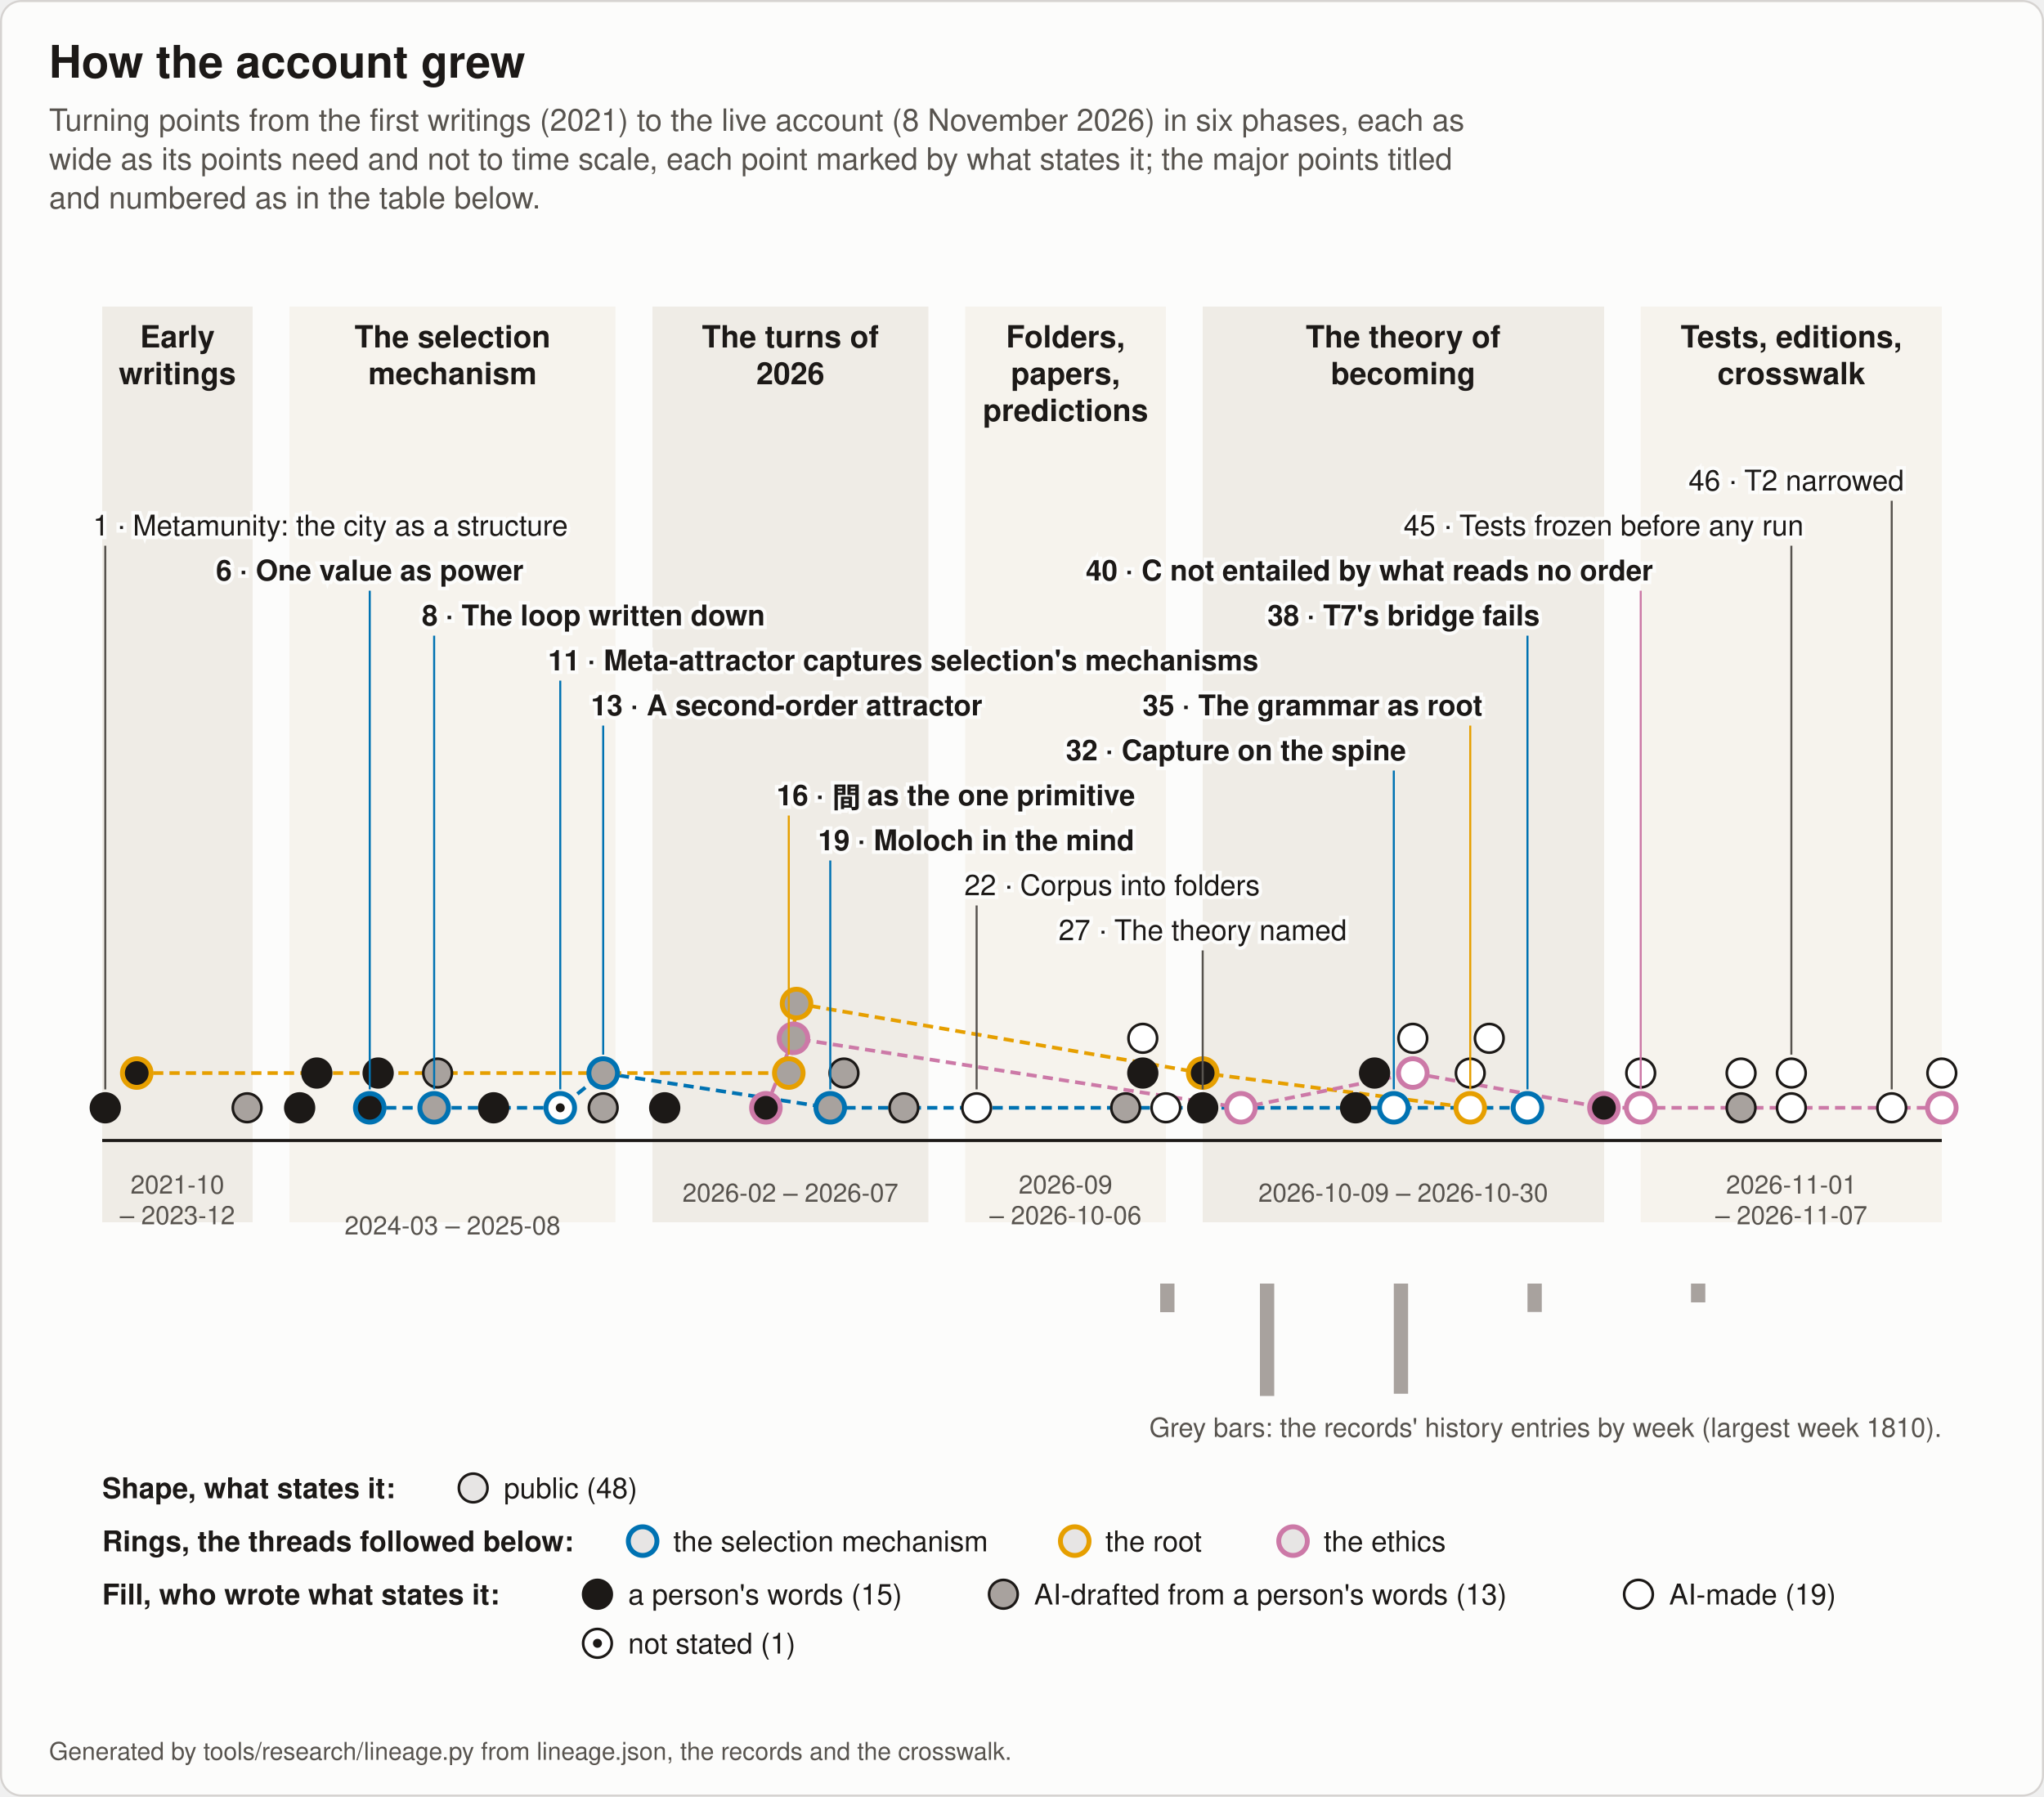
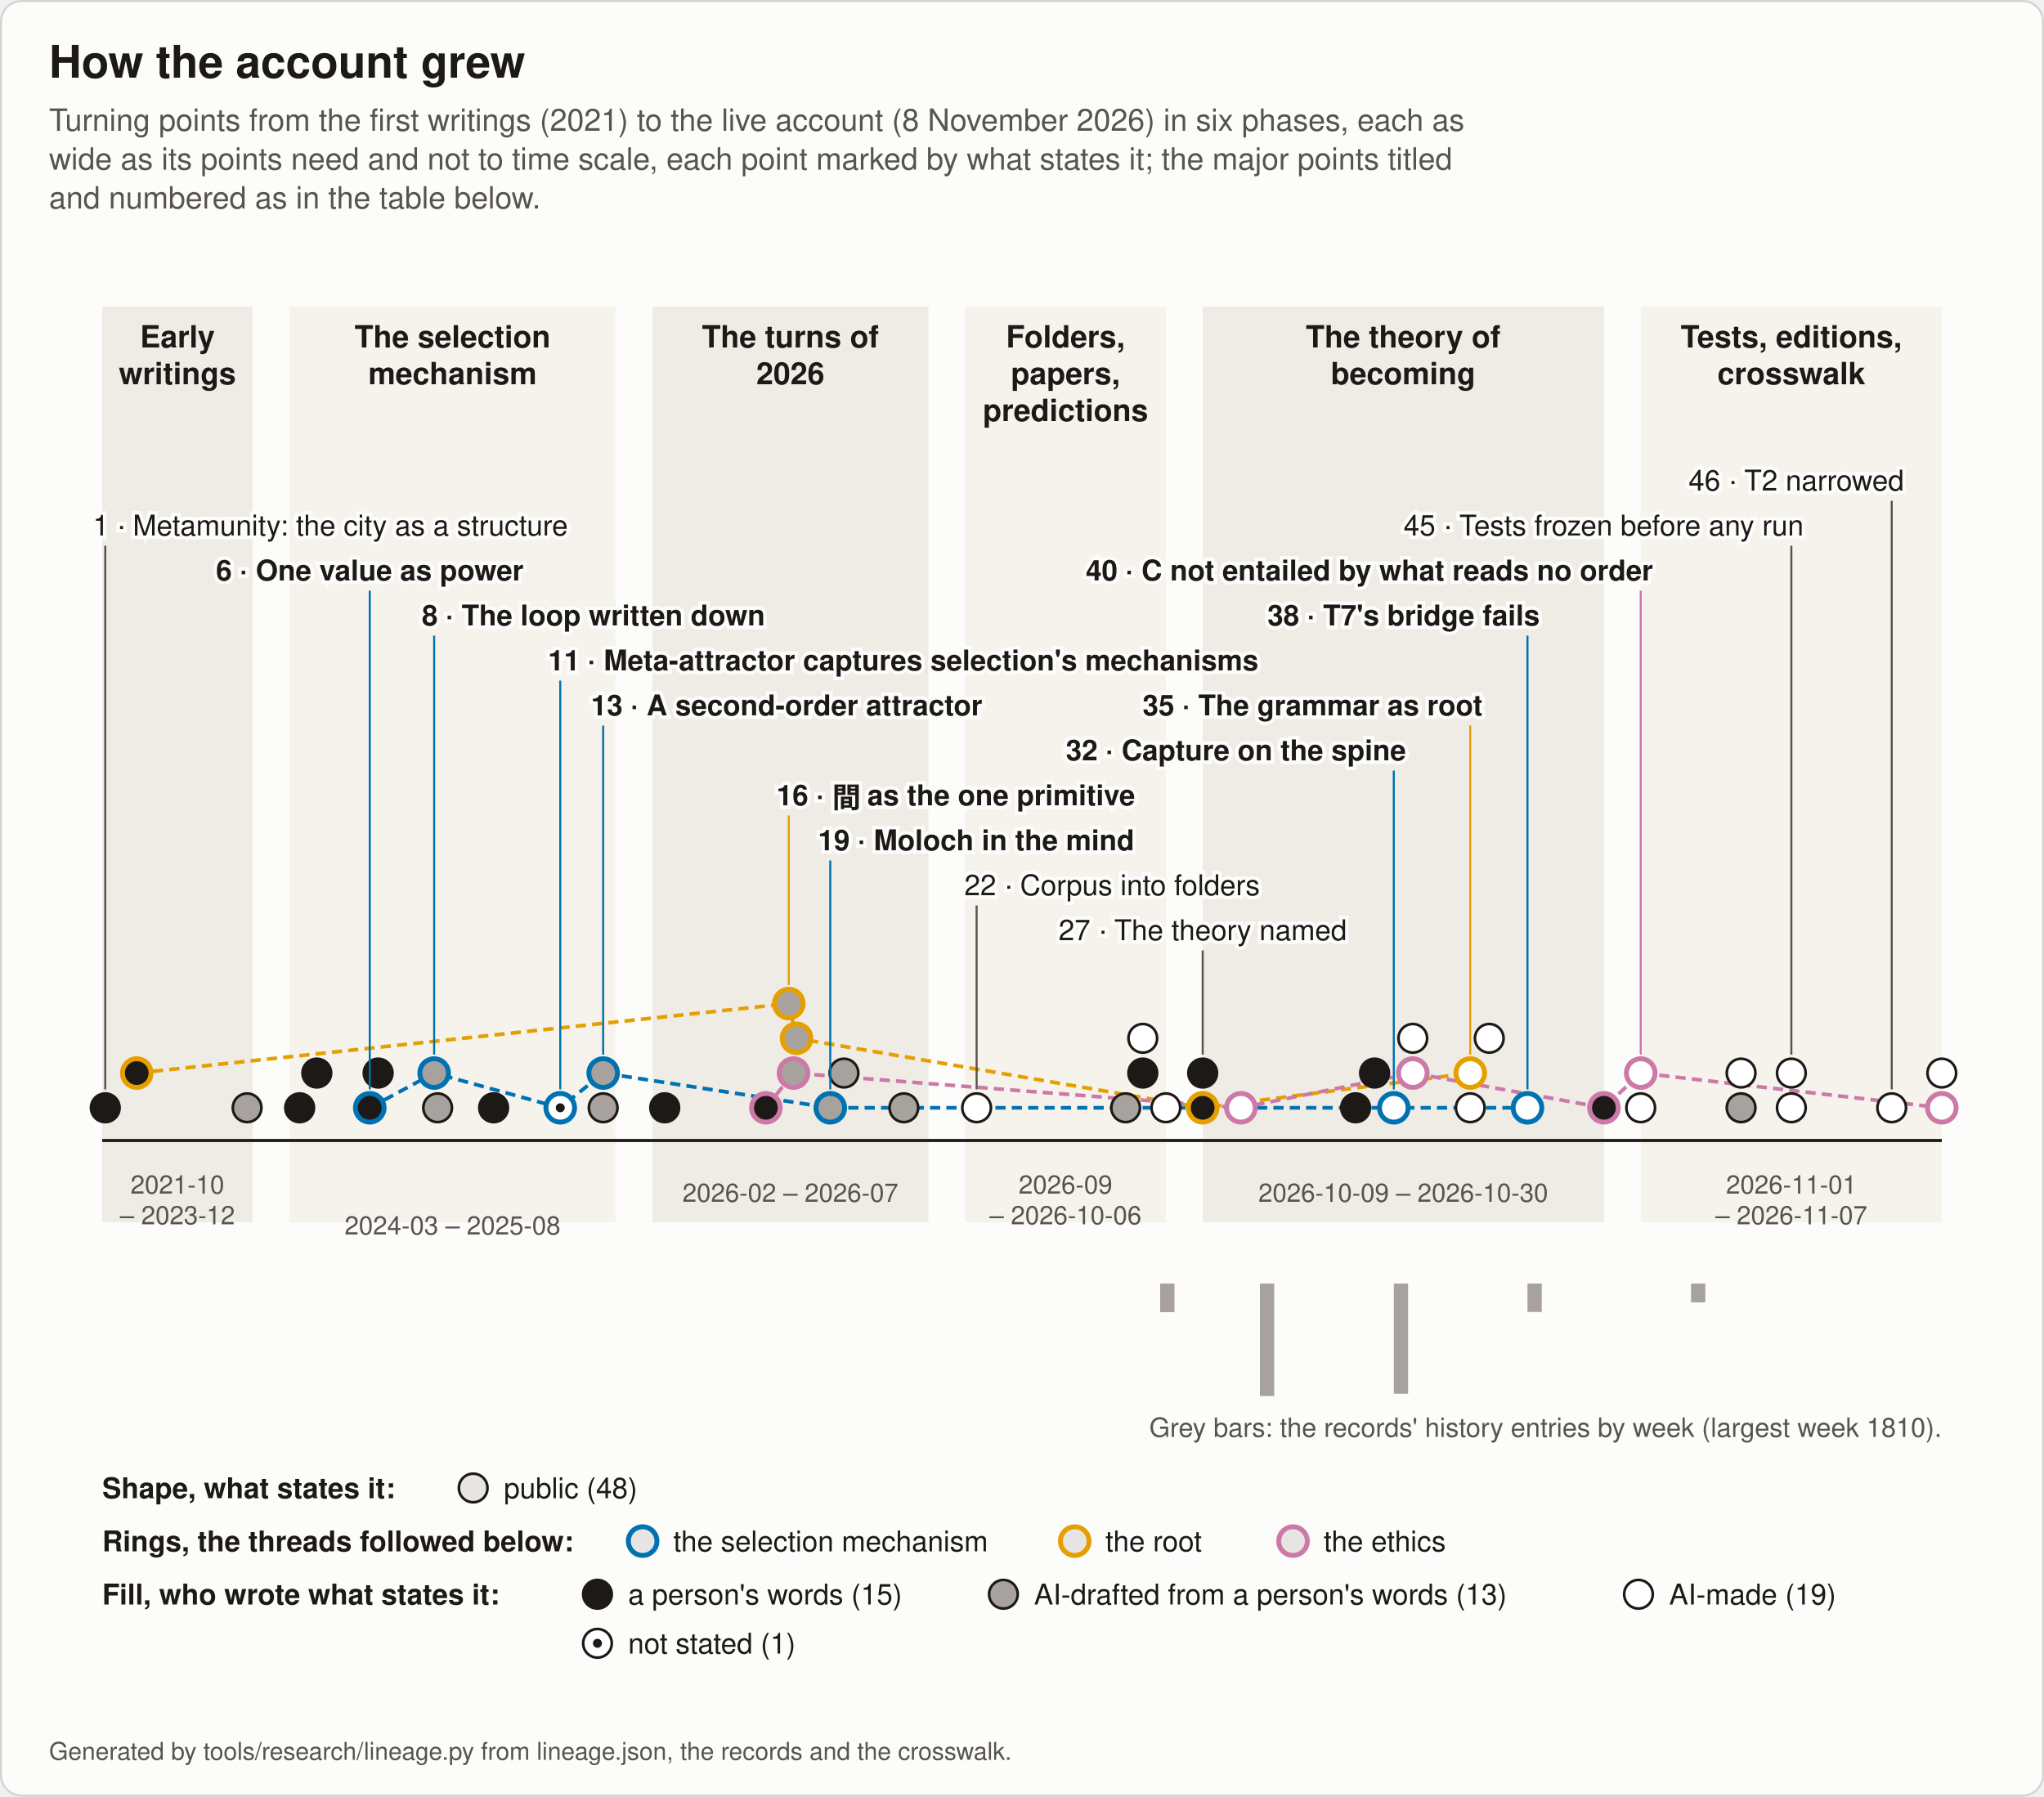
<svg xmlns="http://www.w3.org/2000/svg" viewBox="0 0 1000 879" width="1000" height="879" role="img" aria-labelledby="lineage-title" font-family="Helvetica, Arial, sans-serif">
  <rect x="0.5" y="0.5" width="999" height="878" rx="10" fill="#fcfcfb" stroke="#d6d3d1" />
  <text x="24.0" y="38.0" font-size="22" font-weight="bold" text-anchor="start" fill="#1c1917">How the account grew</text>
  <text x="24.0" y="64.0" font-size="15" text-anchor="start" fill="#57534e">Turning points from the first writings (2021) to the live account (8 November 2026) in six phases, each as</text>
  <text x="24.0" y="83.0" font-size="15" text-anchor="start" fill="#57534e">wide as its points need and not to time scale, each point marked by what states it; the major points titled</text>
  <text x="24.0" y="102.0" font-size="15" text-anchor="start" fill="#57534e">and numbered as in the table below.</text>
  <rect x="50.0" y="150" width="73.6" height="448" fill="#efece6" />
  <text x="86.8" y="170.0" font-size="15" font-weight="bold" text-anchor="middle" fill="#1c1917">Early</text>
  <text x="86.8" y="188.0" font-size="15" font-weight="bold" text-anchor="middle" fill="#1c1917">writings</text>
  <text x="86.8" y="584.0" font-size="12.5" text-anchor="middle" fill="#57534e">2021-10</text>
  <text x="86.8" y="599.0" font-size="12.5" text-anchor="middle" fill="#57534e">– 2023-12</text>
  <rect x="141.6" y="150" width="159.5" height="448" fill="#f6f3ed" />
  <text x="221.4" y="170.0" font-size="15" font-weight="bold" text-anchor="middle" fill="#1c1917">The selection</text>
  <text x="221.4" y="188.0" font-size="15" font-weight="bold" text-anchor="middle" fill="#1c1917">mechanism</text>
  <text x="221.4" y="604.0" font-size="12.5" text-anchor="middle" fill="#57534e">2024-03 – 2025-08</text>
  <rect x="319.2" y="150" width="135.0" height="448" fill="#efece6" />
  <text x="386.7" y="170.0" font-size="15" font-weight="bold" text-anchor="middle" fill="#1c1917">The turns of</text>
  <text x="386.7" y="188.0" font-size="15" font-weight="bold" text-anchor="middle" fill="#1c1917">2026</text>
  <text x="386.7" y="588.0" font-size="12.5" text-anchor="middle" fill="#57534e">2026-02 – 2026-07</text>
  <rect x="472.2" y="150" width="98.2" height="448" fill="#f6f3ed" />
  <text x="521.3" y="170.0" font-size="15" font-weight="bold" text-anchor="middle" fill="#1c1917">Folders,</text>
  <text x="521.3" y="188.0" font-size="15" font-weight="bold" text-anchor="middle" fill="#1c1917">papers,</text>
  <text x="521.3" y="206.0" font-size="15" font-weight="bold" text-anchor="middle" fill="#1c1917">predictions</text>
  <text x="521.3" y="584.0" font-size="12.5" text-anchor="middle" fill="#57534e">2026-09</text>
  <text x="521.3" y="599.0" font-size="12.5" text-anchor="middle" fill="#57534e">– 2026-10-06</text>
  <rect x="588.4" y="150" width="196.4" height="448" fill="#efece6" />
  <text x="686.5" y="170.0" font-size="15" font-weight="bold" text-anchor="middle" fill="#1c1917">The theory of</text>
  <text x="686.5" y="188.0" font-size="15" font-weight="bold" text-anchor="middle" fill="#1c1917">becoming</text>
  <text x="686.5" y="588.0" font-size="12.5" text-anchor="middle" fill="#57534e">2026-10-09 – 2026-10-30</text>
  <rect x="802.7" y="150" width="147.3" height="448" fill="#f6f3ed" />
  <text x="876.4" y="170.0" font-size="15" font-weight="bold" text-anchor="middle" fill="#1c1917">Tests, editions,</text>
  <text x="876.4" y="188.0" font-size="15" font-weight="bold" text-anchor="middle" fill="#1c1917">crosswalk</text>
  <text x="876.4" y="584.0" font-size="12.5" text-anchor="middle" fill="#57534e">2026-11-01</text>
  <text x="876.4" y="599.0" font-size="12.5" text-anchor="middle" fill="#57534e">– 2026-11-07</text>
  <line x1="50" y1="558" x2="950" y2="558" stroke="#1c1917" stroke-width="1.5" />
  <rect x="567.6" y="628.0" width="7" height="14.0" fill="#a8a29e" />
  <rect x="616.4" y="628.0" width="7" height="55.0" fill="#a8a29e" />
  <rect x="681.9" y="628.0" width="7" height="53.9" fill="#a8a29e" />
  <rect x="747.3" y="628.0" width="7" height="13.9" fill="#a8a29e" />
  <rect x="827.3" y="628.0" width="7" height="9.2" fill="#a8a29e" />
  <text x="950.0" y="703.0" font-size="13" text-anchor="end" fill="#57534e">Grey bars: the records' history entries by week (largest week 1810).</text>
-   <path d="M180.9,542.0 L212.4,542.0 L274.1,542.0 L295.1,525.0 L406.2,542.0 L681.9,542.0 L747.3,542.0" fill="none" stroke="#0072B2" stroke-width="1.8" stroke-dasharray="5 3" />
-   <path d="M66.9,525.0 L385.9,525.0 L389.7,491.0 L588.4,525.0 L719.3,542.0" fill="none" stroke="#E69F00" stroke-width="1.8" stroke-dasharray="5 3" />
-   <path d="M374.7,542.0 L388.2,508.0 L607.1,542.0 L691.2,525.0 L784.7,542.0 L802.7,542.0 L950.0,542.0" fill="none" stroke="#CC79A7" stroke-width="1.8" stroke-dasharray="5 3" />
+   <path d="M180.9,542.0 L212.4,525.0 L274.1,542.0 L295.1,525.0 L406.2,542.0 L681.9,542.0 L747.3,542.0" fill="none" stroke="#0072B2" stroke-width="1.8" stroke-dasharray="5 3" />
+   <path d="M66.9,525.0 L385.9,491.0 L389.7,508.0 L588.4,542.0 L719.3,525.0" fill="none" stroke="#E69F00" stroke-width="1.8" stroke-dasharray="5 3" />
+   <path d="M374.7,542.0 L388.2,525.0 L607.1,542.0 L691.2,525.0 L784.7,542.0 L802.7,525.0 L950.0,542.0" fill="none" stroke="#CC79A7" stroke-width="1.8" stroke-dasharray="5 3" />
  <circle cx="51.5" cy="542.0" r="7" fill="#1c1917" stroke="#1c1917" stroke-width="1.3" />
  <circle cx="66.9" cy="525.0" r="7" fill="#1c1917" stroke="#E69F00" stroke-width="2.4" />
  <circle cx="120.9" cy="542.0" r="7" fill="#a8a29e" stroke="#1c1917" stroke-width="1.3" />
  <circle cx="146.6" cy="542.0" r="7" fill="#1c1917" stroke="#1c1917" stroke-width="1.3" />
  <circle cx="155.0" cy="525.0" r="7" fill="#1c1917" stroke="#1c1917" stroke-width="1.3" />
  <circle cx="180.9" cy="542.0" r="7" fill="#1c1917" stroke="#0072B2" stroke-width="2.4" />
  <circle cx="185.0" cy="525.0" r="7" fill="#1c1917" stroke="#1c1917" stroke-width="1.3" />
-   <circle cx="212.4" cy="542.0" r="7" fill="#a8a29e" stroke="#0072B2" stroke-width="2.4" />
-   <circle cx="214.1" cy="525.0" r="7" fill="#a8a29e" stroke="#1c1917" stroke-width="1.3" />
+   <circle cx="212.4" cy="525.0" r="7" fill="#a8a29e" stroke="#0072B2" stroke-width="2.4" />
+   <circle cx="214.1" cy="542.0" r="7" fill="#a8a29e" stroke="#1c1917" stroke-width="1.3" />
  <circle cx="241.5" cy="542.0" r="7" fill="#1c1917" stroke="#1c1917" stroke-width="1.3" />
  <circle cx="274.1" cy="542.0" r="7" fill="#ffffff" stroke="#0072B2" stroke-width="2.4" />
  <circle cx="274.1" cy="542.0" r="2.2" fill="#1c1917" />
  <circle cx="295.1" cy="542.0" r="7" fill="#a8a29e" stroke="#1c1917" stroke-width="1.3" />
  <circle cx="295.1" cy="525.0" r="7" fill="#a8a29e" stroke="#0072B2" stroke-width="2.4" />
  <circle cx="325.2" cy="542.0" r="7" fill="#1c1917" stroke="#1c1917" stroke-width="1.3" />
  <circle cx="374.7" cy="542.0" r="7" fill="#1c1917" stroke="#CC79A7" stroke-width="2.4" />
-   <circle cx="385.9" cy="525.0" r="7" fill="#a8a29e" stroke="#E69F00" stroke-width="2.4" />
-   <circle cx="388.2" cy="508.0" r="7" fill="#a8a29e" stroke="#CC79A7" stroke-width="2.4" />
-   <circle cx="389.7" cy="491.0" r="7" fill="#a8a29e" stroke="#E69F00" stroke-width="2.4" />
+   <circle cx="385.9" cy="491.0" r="7" fill="#a8a29e" stroke="#E69F00" stroke-width="2.4" />
+   <circle cx="388.2" cy="525.0" r="7" fill="#a8a29e" stroke="#CC79A7" stroke-width="2.4" />
+   <circle cx="389.7" cy="508.0" r="7" fill="#a8a29e" stroke="#E69F00" stroke-width="2.4" />
  <circle cx="406.2" cy="542.0" r="7" fill="#a8a29e" stroke="#0072B2" stroke-width="2.4" />
  <circle cx="412.9" cy="525.0" r="7" fill="#a8a29e" stroke="#1c1917" stroke-width="1.3" />
  <circle cx="442.2" cy="542.0" r="7" fill="#a8a29e" stroke="#1c1917" stroke-width="1.3" />
  <circle cx="477.8" cy="542.0" r="7" fill="#ffffff" stroke="#1c1917" stroke-width="1.3" />
  <circle cx="550.7" cy="542.0" r="7" fill="#a8a29e" stroke="#1c1917" stroke-width="1.3" />
  <circle cx="559.1" cy="525.0" r="7" fill="#1c1917" stroke="#1c1917" stroke-width="1.3" />
  <circle cx="559.1" cy="508.0" r="7" fill="#ffffff" stroke="#1c1917" stroke-width="1.3" />
  <circle cx="570.4" cy="542.0" r="7" fill="#ffffff" stroke="#1c1917" stroke-width="1.3" />
-   <circle cx="588.4" cy="542.0" r="7" fill="#1c1917" stroke="#1c1917" stroke-width="1.3" />
-   <circle cx="588.4" cy="525.0" r="7" fill="#1c1917" stroke="#E69F00" stroke-width="2.4" />
+   <circle cx="588.4" cy="525.0" r="7" fill="#1c1917" stroke="#1c1917" stroke-width="1.3" />
+   <circle cx="588.4" cy="542.0" r="7" fill="#1c1917" stroke="#E69F00" stroke-width="2.4" />
  <circle cx="607.1" cy="542.0" r="7" fill="#ffffff" stroke="#CC79A7" stroke-width="2.4" />
  <circle cx="663.2" cy="542.0" r="7" fill="#1c1917" stroke="#1c1917" stroke-width="1.3" />
  <circle cx="672.5" cy="525.0" r="7" fill="#1c1917" stroke="#1c1917" stroke-width="1.3" />
  <circle cx="681.9" cy="542.0" r="7" fill="#ffffff" stroke="#0072B2" stroke-width="2.4" />
  <circle cx="691.2" cy="525.0" r="7" fill="#ffffff" stroke="#CC79A7" stroke-width="2.4" />
  <circle cx="691.2" cy="508.0" r="7" fill="#ffffff" stroke="#1c1917" stroke-width="1.3" />
-   <circle cx="719.3" cy="542.0" r="7" fill="#ffffff" stroke="#E69F00" stroke-width="2.4" />
-   <circle cx="719.3" cy="525.0" r="7" fill="#ffffff" stroke="#1c1917" stroke-width="1.3" />
+   <circle cx="719.3" cy="525.0" r="7" fill="#ffffff" stroke="#E69F00" stroke-width="2.4" />
+   <circle cx="719.3" cy="542.0" r="7" fill="#ffffff" stroke="#1c1917" stroke-width="1.3" />
  <circle cx="728.6" cy="508.0" r="7" fill="#ffffff" stroke="#1c1917" stroke-width="1.3" />
  <circle cx="747.3" cy="542.0" r="7" fill="#ffffff" stroke="#0072B2" stroke-width="2.4" />
  <circle cx="784.7" cy="542.0" r="7" fill="#1c1917" stroke="#CC79A7" stroke-width="2.4" />
-   <circle cx="802.7" cy="542.0" r="7" fill="#ffffff" stroke="#CC79A7" stroke-width="2.4" />
-   <circle cx="802.7" cy="525.0" r="7" fill="#ffffff" stroke="#1c1917" stroke-width="1.3" />
+   <circle cx="802.7" cy="525.0" r="7" fill="#ffffff" stroke="#CC79A7" stroke-width="2.4" />
+   <circle cx="802.7" cy="542.0" r="7" fill="#ffffff" stroke="#1c1917" stroke-width="1.3" />
  <circle cx="851.8" cy="542.0" r="7" fill="#a8a29e" stroke="#1c1917" stroke-width="1.3" />
  <circle cx="851.8" cy="525.0" r="7" fill="#ffffff" stroke="#1c1917" stroke-width="1.3" />
  <circle cx="876.4" cy="542.0" r="7" fill="#ffffff" stroke="#1c1917" stroke-width="1.3" />
  <circle cx="876.4" cy="525.0" r="7" fill="#ffffff" stroke="#1c1917" stroke-width="1.3" />
  <circle cx="925.5" cy="542.0" r="7" fill="#ffffff" stroke="#1c1917" stroke-width="1.3" />
  <circle cx="950.0" cy="542.0" r="7" fill="#ffffff" stroke="#CC79A7" stroke-width="2.4" />
  <circle cx="950.0" cy="525.0" r="7" fill="#ffffff" stroke="#1c1917" stroke-width="1.3" />
  <line x1="51.5" y1="533.0" x2="51.5" y2="267.0" stroke="#57534e" stroke-width="1" />
  <text x="45.5" y="262.0" font-size="14" text-anchor="start" fill="#1c1917" stroke="#fcfcfb" stroke-width="3.5" paint-order="stroke">1 · Metamunity: the city as a structure</text>
  <line x1="180.9" y1="533.0" x2="180.9" y2="289.0" stroke="#0072B2" stroke-width="1" />
  <text x="180.9" y="284.0" font-size="14" font-weight="bold" text-anchor="middle" fill="#1c1917" stroke="#fcfcfb" stroke-width="3.5" paint-order="stroke">6 · One value as power</text>
-   <line x1="212.4" y1="533.0" x2="212.4" y2="311.0" stroke="#0072B2" stroke-width="1" />
+   <line x1="212.4" y1="516.0" x2="212.4" y2="311.0" stroke="#0072B2" stroke-width="1" />
  <text x="206.4" y="306.0" font-size="14" font-weight="bold" text-anchor="start" fill="#1c1917" stroke="#fcfcfb" stroke-width="3.5" paint-order="stroke">8 · The loop written down</text>
  <line x1="274.1" y1="533.0" x2="274.1" y2="333.0" stroke="#0072B2" stroke-width="1" />
  <text x="268.1" y="328.0" font-size="14" font-weight="bold" text-anchor="start" fill="#1c1917" stroke="#fcfcfb" stroke-width="3.5" paint-order="stroke">11 · Meta-attractor captures selection's mechanisms</text>
  <line x1="295.1" y1="516.0" x2="295.1" y2="355.0" stroke="#0072B2" stroke-width="1" />
  <text x="289.1" y="350.0" font-size="14" font-weight="bold" text-anchor="start" fill="#1c1917" stroke="#fcfcfb" stroke-width="3.5" paint-order="stroke">13 · A second-order attractor</text>
-   <line x1="385.9" y1="516.0" x2="385.9" y2="399.0" stroke="#E69F00" stroke-width="1" />
+   <line x1="385.9" y1="482.0" x2="385.9" y2="399.0" stroke="#E69F00" stroke-width="1" />
  <text x="379.9" y="394.0" font-size="14" font-weight="bold" text-anchor="start" fill="#1c1917" stroke="#fcfcfb" stroke-width="3.5" paint-order="stroke">16 · 間 as the one primitive</text>
  <line x1="406.2" y1="533.0" x2="406.2" y2="421.0" stroke="#0072B2" stroke-width="1" />
  <text x="400.2" y="416.0" font-size="14" font-weight="bold" text-anchor="start" fill="#1c1917" stroke="#fcfcfb" stroke-width="3.5" paint-order="stroke">19 · Moloch in the mind</text>
  <line x1="477.8" y1="533.0" x2="477.8" y2="443.0" stroke="#57534e" stroke-width="1" />
  <text x="471.8" y="438.0" font-size="14" text-anchor="start" fill="#1c1917" stroke="#fcfcfb" stroke-width="3.5" paint-order="stroke">22 · Corpus into folders</text>
-   <line x1="588.4" y1="533.0" x2="588.4" y2="465.0" stroke="#57534e" stroke-width="1" />
+   <line x1="588.4" y1="516.0" x2="588.4" y2="465.0" stroke="#57534e" stroke-width="1" />
  <text x="588.4" y="460.0" font-size="14" text-anchor="middle" fill="#1c1917" stroke="#fcfcfb" stroke-width="3.5" paint-order="stroke">27 · The theory named</text>
  <line x1="681.9" y1="533.0" x2="681.9" y2="377.0" stroke="#0072B2" stroke-width="1" />
  <text x="687.9" y="372.0" font-size="14" font-weight="bold" text-anchor="end" fill="#1c1917" stroke="#fcfcfb" stroke-width="3.5" paint-order="stroke">32 · Capture on the spine</text>
-   <line x1="719.3" y1="533.0" x2="719.3" y2="355.0" stroke="#E69F00" stroke-width="1" />
+   <line x1="719.3" y1="516.0" x2="719.3" y2="355.0" stroke="#E69F00" stroke-width="1" />
  <text x="725.3" y="350.0" font-size="14" font-weight="bold" text-anchor="end" fill="#1c1917" stroke="#fcfcfb" stroke-width="3.5" paint-order="stroke">35 · The grammar as root</text>
  <line x1="747.3" y1="533.0" x2="747.3" y2="311.0" stroke="#0072B2" stroke-width="1" />
  <text x="753.3" y="306.0" font-size="14" font-weight="bold" text-anchor="end" fill="#1c1917" stroke="#fcfcfb" stroke-width="3.5" paint-order="stroke">38 · T7's bridge fails</text>
-   <line x1="802.7" y1="533.0" x2="802.7" y2="289.0" stroke="#CC79A7" stroke-width="1" />
+   <line x1="802.7" y1="516.0" x2="802.7" y2="289.0" stroke="#CC79A7" stroke-width="1" />
  <text x="808.7" y="284.0" font-size="14" font-weight="bold" text-anchor="end" fill="#1c1917" stroke="#fcfcfb" stroke-width="3.5" paint-order="stroke">40 · C not entailed by what reads no order</text>
  <line x1="876.4" y1="516.0" x2="876.4" y2="267.0" stroke="#57534e" stroke-width="1" />
  <text x="882.4" y="262.0" font-size="14" text-anchor="end" fill="#1c1917" stroke="#fcfcfb" stroke-width="3.5" paint-order="stroke">45 · Tests frozen before any run</text>
  <line x1="925.5" y1="533.0" x2="925.5" y2="245.0" stroke="#57534e" stroke-width="1" />
  <text x="931.5" y="240.0" font-size="14" text-anchor="end" fill="#1c1917" stroke="#fcfcfb" stroke-width="3.5" paint-order="stroke">46 · T2 narrowed</text>
  <text x="50.0" y="733.0" font-size="14" font-weight="bold" text-anchor="start" fill="#1c1917">Shape, what states it:</text>
  <circle cx="231.5" cy="728.0" r="7" fill="#e7e5e4" stroke="#1c1917" stroke-width="1.3" />
  <text x="246.5" y="733.0" font-size="14" text-anchor="start" fill="#1c1917">public (48)</text>
  <text x="50.0" y="759.0" font-size="14" font-weight="bold" text-anchor="start" fill="#1c1917">Rings, the threads followed below:</text>
  <circle cx="314.4" cy="754.0" r="7" fill="#e7e5e4" stroke="#0072B2" stroke-width="2.4" />
  <text x="329.4" y="759.0" font-size="14" text-anchor="start" fill="#1c1917">the selection mechanism</text>
  <circle cx="525.8" cy="754.0" r="7" fill="#e7e5e4" stroke="#E69F00" stroke-width="2.4" />
  <text x="540.8" y="759.0" font-size="14" text-anchor="start" fill="#1c1917">the root</text>
  <circle cx="632.6" cy="754.0" r="7" fill="#e7e5e4" stroke="#CC79A7" stroke-width="2.4" />
  <text x="647.6" y="759.0" font-size="14" text-anchor="start" fill="#1c1917">the ethics</text>
  <text x="50.0" y="785.0" font-size="14" font-weight="bold" text-anchor="start" fill="#1c1917">Fill, who wrote what states it:</text>
  <circle cx="292.3" cy="780.0" r="7" fill="#1c1917" stroke="#1c1917" stroke-width="1.3" />
  <text x="307.3" y="785.0" font-size="14" text-anchor="start" fill="#1c1917">a person's words (15)</text>
  <circle cx="490.9" cy="780.0" r="7" fill="#a8a29e" stroke="#1c1917" stroke-width="1.3" />
  <text x="505.9" y="785.0" font-size="14" text-anchor="start" fill="#1c1917">AI-drafted from a person's words (13)</text>
  <circle cx="801.6" cy="780.0" r="7" fill="#ffffff" stroke="#1c1917" stroke-width="1.3" />
  <text x="816.6" y="785.0" font-size="14" text-anchor="start" fill="#1c1917">AI-made (19)</text>
  <circle cx="292.3" cy="804.0" r="7" fill="#ffffff" stroke="#1c1917" stroke-width="1.3" />
  <circle cx="292.3" cy="804.0" r="2.2" fill="#1c1917" />
  <text x="307.3" y="809.0" font-size="14" text-anchor="start" fill="#1c1917">not stated (1)</text>
  <text x="24.0" y="861.0" font-size="12" text-anchor="start" fill="#57534e">Generated by tools/research/lineage.py from lineage.json, the records and the crosswalk.</text>
</svg>
